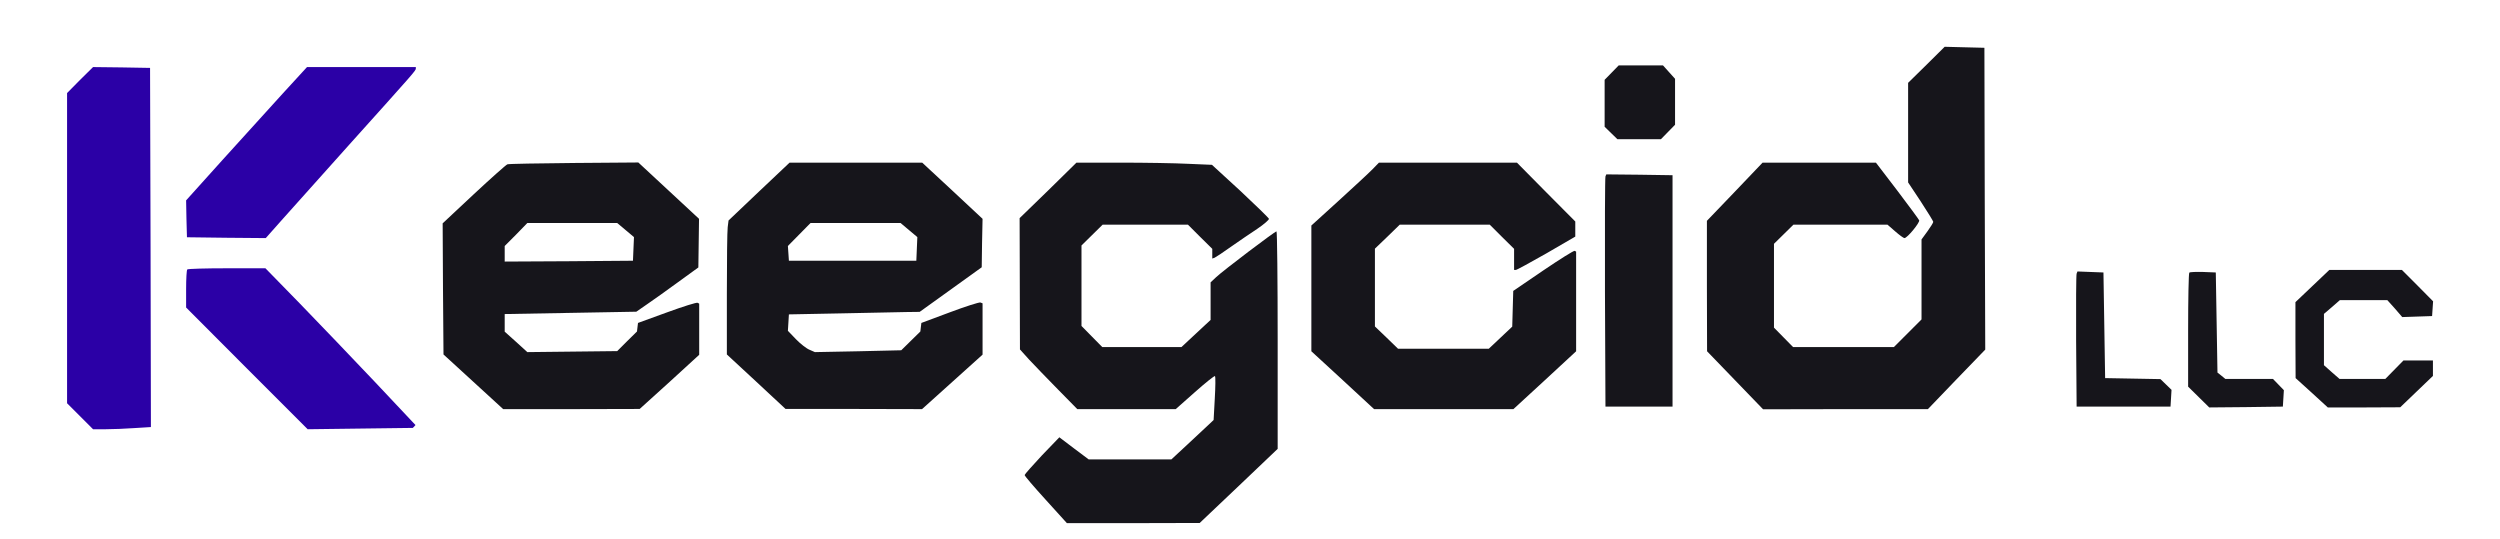
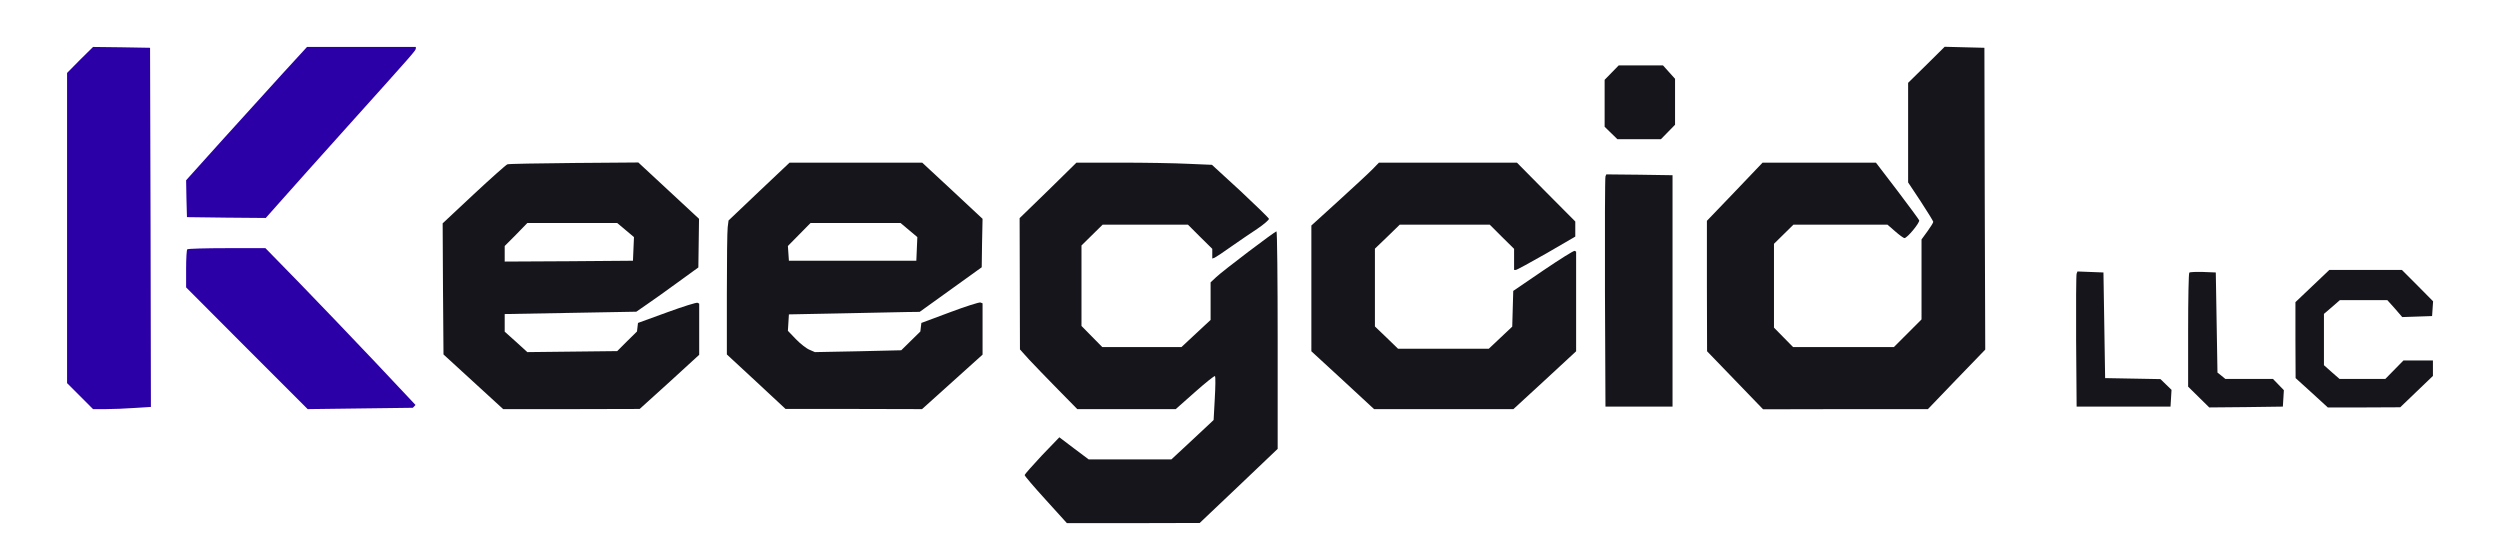
<svg xmlns="http://www.w3.org/2000/svg" viewBox="105 80 1491 321" role="img" aria-labelledby="brand-title brand-description">
-   <g id="brand-icon" transform="translate(40 19.5) scale(4.02)">
+   <g id="brand-icon" transform="translate(40 7.5) scale(4.02)">
    <g transform="translate(0 5.099502) scale(0.2487562)">
      <g transform="translate(0,361) scale(0.1,-0.1)" fill="#2B00A6" stroke="none">
        <path d="M1127 2733 l-77 -78 0 -925 0 -925 78 -78 77 -77 75 0 c41 0 119 3 173 7 l97 6 -2 1071 -3 1071 -170 3 -170 2 -78 -77z" />
        <path d="M2337 2653 c-79 -87 -242 -266 -361 -398 l-216 -240 2 -110 3 -110 235 -3 235 -2 95 107 c52 59 232 260 400 447 392 436 400 445 400 457 l0 9 -324 0 -325 0 -144 -157z" />
        <path d="M1767 1603 c-4 -3 -7 -56 -7 -117 l0 -110 362 -363 363 -363 313 4 314 4 8 8 8 9 -240 255 c-133 140 -334 351 -448 468 l-207 212 -230 0 c-126 0 -233 -3 -236 -7z" />
      </g>
    </g>
  </g>
  <g transform="translate(-70 40)" aria-label="eegoid LLC">
    <g transform="translate(0,361) scale(0.1,-0.1)" fill="#16151B" stroke="none">
      <path d="M13239 2823 l-109 -107 0 -297 0 -297 75 -113 c41 -63 75 -118 75 -122 0 -5 -16 -31 -35 -57 l-35 -48 0 -239 0 -238 -83 -83 -82 -82 -301 0 -300 0 -57 58 -57 58 0 250 0 250 58 57 58 57 280 0 281 0 46 -40 c25 -22 50 -40 55 -40 17 0 93 93 88 106 -3 7 -62 87 -131 178 l-127 166 -338 0 -338 0 -166 -174 -166 -173 0 -389 1 -389 167 -173 167 -173 492 1 491 0 171 178 171 177 -3 900 -2 900 -119 3 -118 3 -109 -108z" />
      <path d="M11362 2777 l-42 -43 0 -140 0 -140 38 -37 38 -37 130 0 130 0 42 43 42 43 0 137 0 137 -36 40 -36 40 -132 0 -132 0 -42 -43z" />
      <path d="M4776 2230 c-8 -3 -98 -83 -200 -178 l-186 -174 2 -391 3 -391 178 -163 178 -163 407 0 407 1 178 161 177 162 0 152 0 153 -9 5 c-5 4 -87 -22 -183 -57 l-173 -63 -3 -25 -3 -26 -59 -58 -59 -59 -268 -3 -268 -3 -67 61 -68 61 0 52 0 53 393 7 392 7 65 45 c36 24 119 84 185 132 l120 87 2 145 2 145 -181 168 -181 168 -384 -3 c-211 -2 -390 -5 -397 -8z m705 -392 l50 -42 -3 -70 -3 -71 -382 -3 -383 -2 0 46 0 47 68 68 67 69 268 0 268 0 50 -42z" />
      <path d="M6277 2068 l-182 -173 -5 -40 c-3 -22 -5 -202 -5 -399 l0 -360 175 -162 175 -163 407 0 407 -1 180 162 181 163 0 153 0 153 -13 5 c-8 2 -90 -24 -183 -59 l-169 -63 -3 -25 -3 -26 -57 -56 -57 -56 -257 -6 -258 -5 -32 14 c-18 7 -55 36 -81 63 l-48 50 3 49 3 49 310 6 c171 4 346 7 390 8 l80 1 185 133 185 133 2 145 3 144 -180 168 -180 167 -396 0 -395 0 -182 -172z m894 -230 l50 -42 -3 -70 -3 -71 -380 0 -380 0 -3 44 -3 44 68 69 67 68 269 0 268 0 50 -42z" />
      <path d="M8001 2074 l-170 -165 1 -392 1 -391 55 -61 c31 -33 108 -113 171 -177 l116 -118 293 0 294 0 114 101 c63 56 117 99 120 96 4 -3 3 -64 -1 -134 l-7 -128 -126 -118 -126 -117 -247 0 -246 0 -88 66 -87 66 -104 -108 c-56 -60 -103 -113 -103 -117 -1 -5 56 -71 126 -148 l126 -139 396 0 396 1 233 221 232 221 0 648 c0 357 -3 649 -7 649 -10 0 -320 -235 -360 -273 l-33 -31 0 -112 0 -112 -87 -81 -87 -81 -236 0 -236 0 -62 63 -62 63 0 240 0 240 63 62 63 62 254 0 255 0 72 -72 73 -72 0 -29 0 -29 14 5 c7 3 51 32 97 65 46 32 117 81 157 107 40 27 71 54 70 60 -2 6 -79 81 -171 167 l-169 155 -141 6 c-78 4 -260 7 -404 7 l-263 0 -169 -166z" />
      <path d="M9937 2202 c-21 -22 -112 -106 -202 -188 l-164 -149 0 -375 0 -375 187 -172 187 -173 416 0 415 0 187 172 187 173 0 297 0 297 -8 5 c-5 3 -89 -50 -188 -117 l-179 -122 -3 -106 -3 -107 -70 -66 -70 -66 -271 0 -270 0 -69 67 -69 66 0 232 0 232 74 71 74 72 268 0 269 0 72 -72 73 -72 0 -63 0 -63 10 0 c6 0 88 45 183 99 l172 100 0 45 0 45 -174 175 -174 176 -411 0 -412 0 -37 -38z" />
      <path d="M11325 2158 c-3 -7 -4 -319 -3 -693 l3 -680 200 0 200 0 0 690 0 690 -198 3 -197 2 -5 -12z" />
      <path d="M15541 1504 l-101 -96 0 -227 1 -226 96 -87 96 -88 216 0 216 1 98 94 97 93 0 46 0 46 -88 0 -88 0 -54 -55 -54 -55 -137 0 -136 0 -47 41 -46 41 0 153 0 153 48 41 47 41 142 0 141 0 45 -50 44 -51 89 3 89 3 3 44 3 44 -93 94 -93 93 -216 0 -217 0 -101 -96z" />
      <path d="M14135 1578 c-3 -7 -4 -189 -3 -403 l3 -390 280 0 280 0 3 50 3 50 -33 32 -33 32 -165 3 -165 3 -5 315 -5 315 -78 3 -77 3 -5 -13z" />
      <path d="M14807 1584 c-4 -4 -7 -159 -7 -343 l0 -337 63 -62 63 -62 219 2 220 3 3 49 3 49 -32 33 -33 34 -142 0 -142 0 -23 19 -24 19 -5 299 -5 298 -75 3 c-42 1 -79 0 -83 -4z" />
    </g>
  </g>
</svg>
